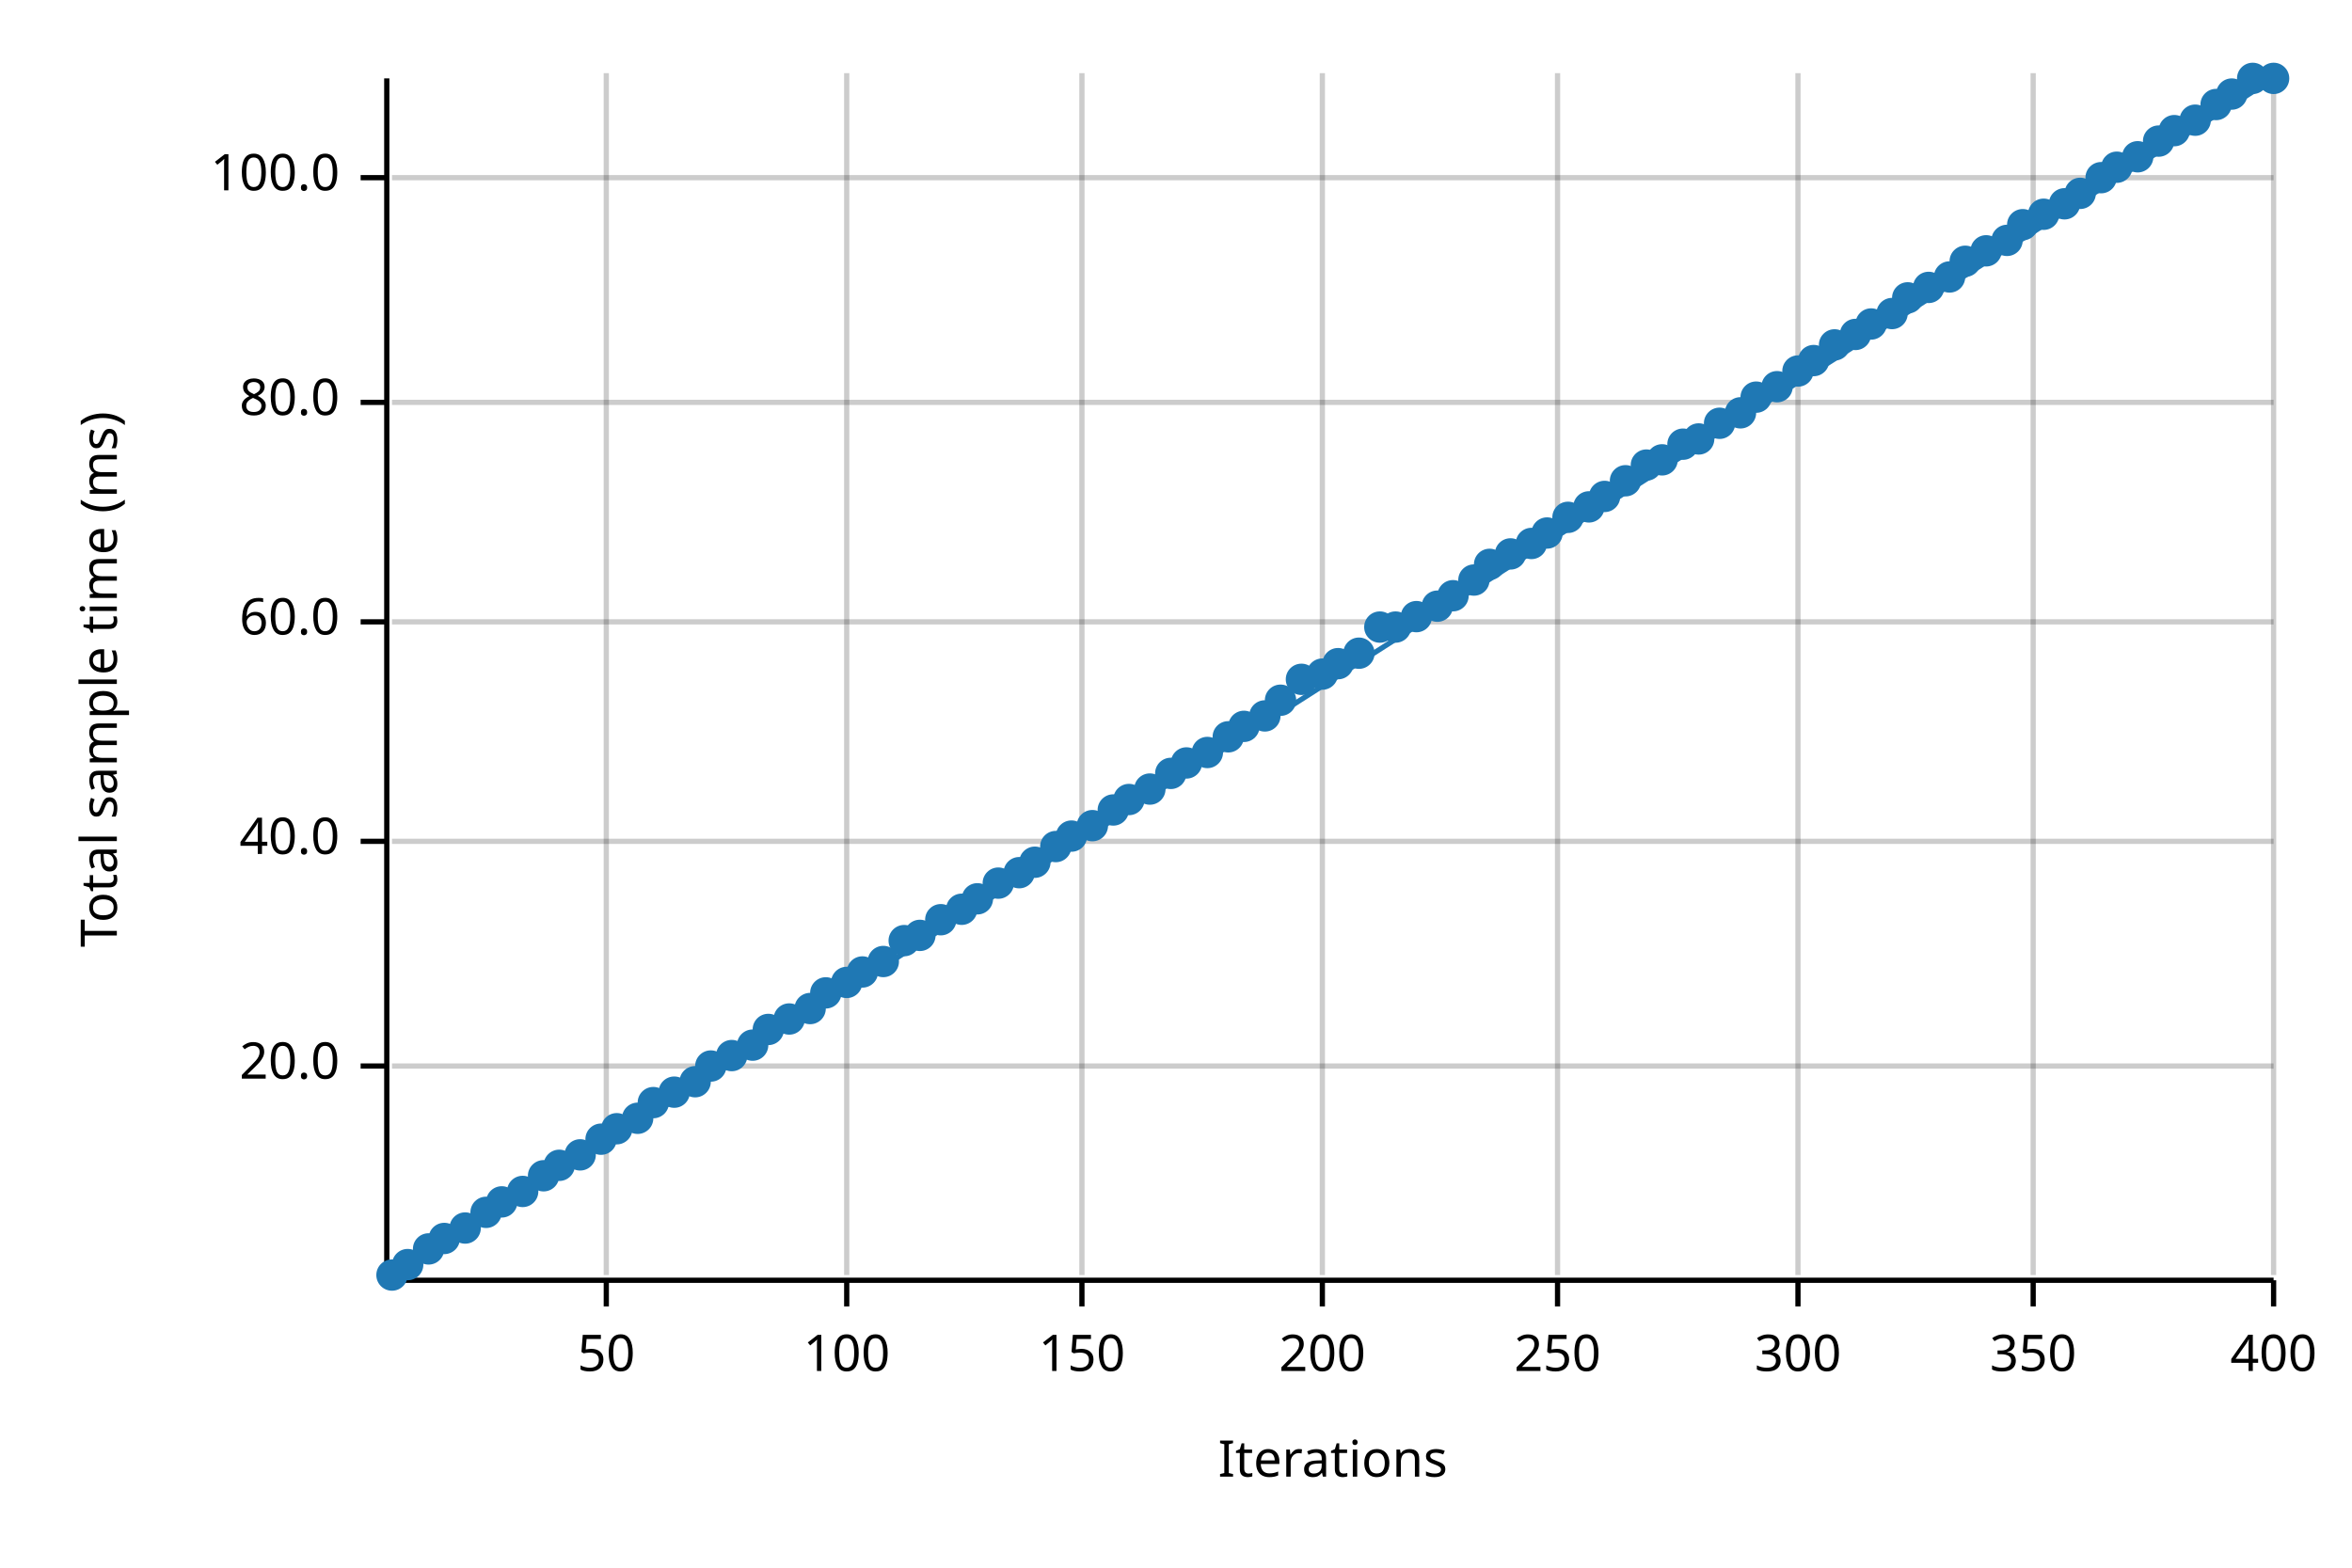
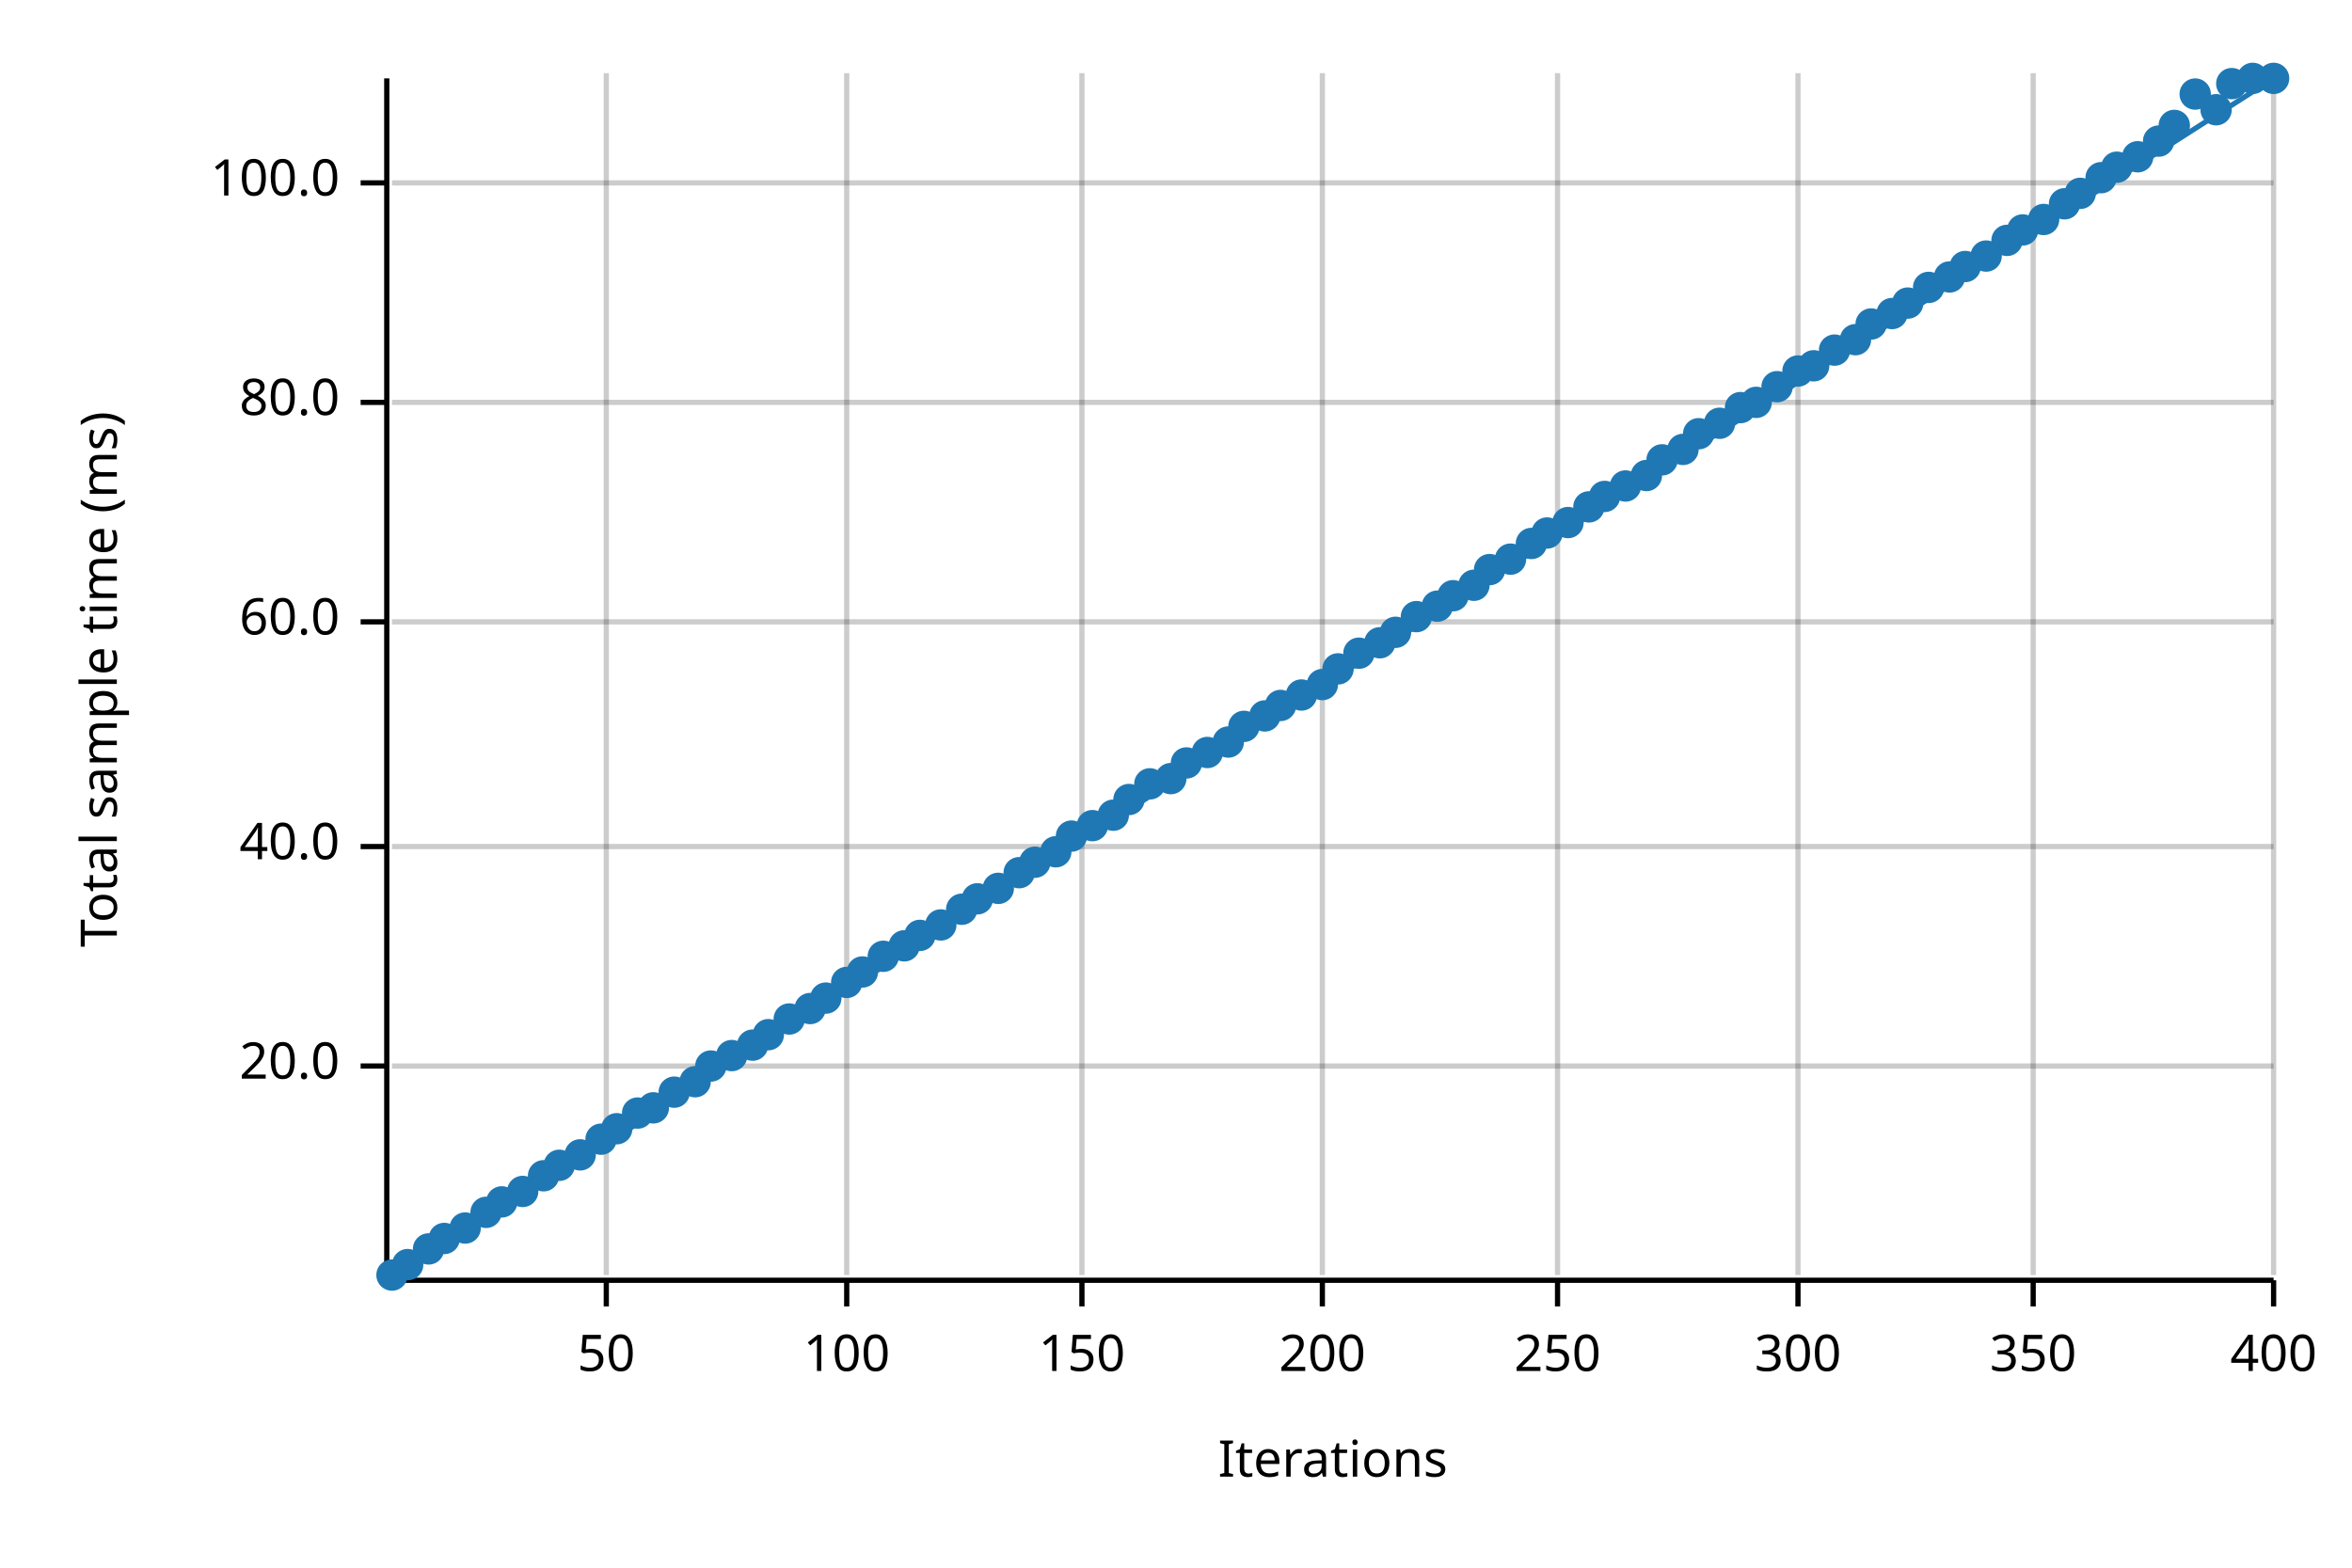
<svg xmlns="http://www.w3.org/2000/svg" width="450" height="300" viewBox="0 0 450 300">
  <text x="15" y="130" dy="0.76em" text-anchor="middle" font-family="sans-serif" font-size="9.677" opacity="1" fill="#000000" transform="rotate(270, 15, 130)">
Total sample time (ms)
</text>
  <text x="255" y="285" dy="-0.5ex" text-anchor="middle" font-family="sans-serif" font-size="9.677" opacity="1" fill="#000000">
Iterations
</text>
  <line opacity="0.2" stroke="#000000" stroke-width="1" x1="116" y1="244" x2="116" y2="14" />
  <line opacity="0.2" stroke="#000000" stroke-width="1" x1="162" y1="244" x2="162" y2="14" />
  <line opacity="0.2" stroke="#000000" stroke-width="1" x1="207" y1="244" x2="207" y2="14" />
  <line opacity="0.2" stroke="#000000" stroke-width="1" x1="253" y1="244" x2="253" y2="14" />
  <line opacity="0.2" stroke="#000000" stroke-width="1" x1="298" y1="244" x2="298" y2="14" />
  <line opacity="0.2" stroke="#000000" stroke-width="1" x1="344" y1="244" x2="344" y2="14" />
  <line opacity="0.2" stroke="#000000" stroke-width="1" x1="389" y1="244" x2="389" y2="14" />
  <line opacity="0.2" stroke="#000000" stroke-width="1" x1="435" y1="244" x2="435" y2="14" />
  <line opacity="0.2" stroke="#000000" stroke-width="1" x1="75" y1="204" x2="435" y2="204" />
-   <line opacity="0.2" stroke="#000000" stroke-width="1" x1="75" y1="161" x2="435" y2="161" />
+   <line opacity="0.2" stroke="#000000" stroke-width="1" x1="75" y1="162" x2="435" y2="162" />
  <line opacity="0.2" stroke="#000000" stroke-width="1" x1="75" y1="119" x2="435" y2="119" />
  <line opacity="0.2" stroke="#000000" stroke-width="1" x1="75" y1="77" x2="435" y2="77" />
-   <line opacity="0.2" stroke="#000000" stroke-width="1" x1="75" y1="34" x2="435" y2="34" />
+   <line opacity="0.2" stroke="#000000" stroke-width="1" x1="75" y1="35" x2="435" y2="35" />
  <polyline fill="none" opacity="1" stroke="#000000" stroke-width="1" points="74,15 74,245 " />
  <text x="65" y="204" dy="0.5ex" text-anchor="end" font-family="sans-serif" font-size="9.677" opacity="1" fill="#000000">
20.0
</text>
  <polyline fill="none" opacity="1" stroke="#000000" stroke-width="1" points="69,204 74,204 " />
-   <text x="65" y="161" dy="0.5ex" text-anchor="end" font-family="sans-serif" font-size="9.677" opacity="1" fill="#000000">
+   <text x="65" y="162" dy="0.5ex" text-anchor="end" font-family="sans-serif" font-size="9.677" opacity="1" fill="#000000">
40.0
</text>
-   <polyline fill="none" opacity="1" stroke="#000000" stroke-width="1" points="69,161 74,161 " />
+   <polyline fill="none" opacity="1" stroke="#000000" stroke-width="1" points="69,162 74,162 " />
  <text x="65" y="119" dy="0.5ex" text-anchor="end" font-family="sans-serif" font-size="9.677" opacity="1" fill="#000000">
60.0
</text>
  <polyline fill="none" opacity="1" stroke="#000000" stroke-width="1" points="69,119 74,119 " />
  <text x="65" y="77" dy="0.5ex" text-anchor="end" font-family="sans-serif" font-size="9.677" opacity="1" fill="#000000">
80.0
</text>
  <polyline fill="none" opacity="1" stroke="#000000" stroke-width="1" points="69,77 74,77 " />
-   <text x="65" y="34" dy="0.5ex" text-anchor="end" font-family="sans-serif" font-size="9.677" opacity="1" fill="#000000">
+   <text x="65" y="35" dy="0.5ex" text-anchor="end" font-family="sans-serif" font-size="9.677" opacity="1" fill="#000000">
100.0
</text>
-   <polyline fill="none" opacity="1" stroke="#000000" stroke-width="1" points="69,34 74,34 " />
+   <polyline fill="none" opacity="1" stroke="#000000" stroke-width="1" points="69,35 74,35 " />
  <polyline fill="none" opacity="1" stroke="#000000" stroke-width="1" points="75,245 435,245 " />
  <text x="116" y="255" dy="0.76em" text-anchor="middle" font-family="sans-serif" font-size="9.677" opacity="1" fill="#000000">
50
</text>
  <polyline fill="none" opacity="1" stroke="#000000" stroke-width="1" points="116,245 116,250 " />
  <text x="162" y="255" dy="0.76em" text-anchor="middle" font-family="sans-serif" font-size="9.677" opacity="1" fill="#000000">
100
</text>
  <polyline fill="none" opacity="1" stroke="#000000" stroke-width="1" points="162,245 162,250 " />
  <text x="207" y="255" dy="0.76em" text-anchor="middle" font-family="sans-serif" font-size="9.677" opacity="1" fill="#000000">
150
</text>
  <polyline fill="none" opacity="1" stroke="#000000" stroke-width="1" points="207,245 207,250 " />
  <text x="253" y="255" dy="0.76em" text-anchor="middle" font-family="sans-serif" font-size="9.677" opacity="1" fill="#000000">
200
</text>
  <polyline fill="none" opacity="1" stroke="#000000" stroke-width="1" points="253,245 253,250 " />
  <text x="298" y="255" dy="0.76em" text-anchor="middle" font-family="sans-serif" font-size="9.677" opacity="1" fill="#000000">
250
</text>
  <polyline fill="none" opacity="1" stroke="#000000" stroke-width="1" points="298,245 298,250 " />
  <text x="344" y="255" dy="0.76em" text-anchor="middle" font-family="sans-serif" font-size="9.677" opacity="1" fill="#000000">
300
</text>
  <polyline fill="none" opacity="1" stroke="#000000" stroke-width="1" points="344,245 344,250 " />
  <text x="389" y="255" dy="0.76em" text-anchor="middle" font-family="sans-serif" font-size="9.677" opacity="1" fill="#000000">
350
</text>
  <polyline fill="none" opacity="1" stroke="#000000" stroke-width="1" points="389,245 389,250 " />
  <text x="435" y="255" dy="0.76em" text-anchor="middle" font-family="sans-serif" font-size="9.677" opacity="1" fill="#000000">
400
</text>
  <polyline fill="none" opacity="1" stroke="#000000" stroke-width="1" points="435,245 435,250 " />
  <circle cx="75" cy="244" r="3" opacity="1" fill="#1F78B4" stroke="none" stroke-width="1" />
  <circle cx="78" cy="242" r="3" opacity="1" fill="#1F78B4" stroke="none" stroke-width="1" />
  <circle cx="82" cy="239" r="3" opacity="1" fill="#1F78B4" stroke="none" stroke-width="1" />
  <circle cx="85" cy="237" r="3" opacity="1" fill="#1F78B4" stroke="none" stroke-width="1" />
  <circle cx="89" cy="235" r="3" opacity="1" fill="#1F78B4" stroke="none" stroke-width="1" />
  <circle cx="93" cy="232" r="3" opacity="1" fill="#1F78B4" stroke="none" stroke-width="1" />
  <circle cx="96" cy="230" r="3" opacity="1" fill="#1F78B4" stroke="none" stroke-width="1" />
  <circle cx="100" cy="228" r="3" opacity="1" fill="#1F78B4" stroke="none" stroke-width="1" />
  <circle cx="104" cy="225" r="3" opacity="1" fill="#1F78B4" stroke="none" stroke-width="1" />
  <circle cx="107" cy="223" r="3" opacity="1" fill="#1F78B4" stroke="none" stroke-width="1" />
  <circle cx="111" cy="221" r="3" opacity="1" fill="#1F78B4" stroke="none" stroke-width="1" />
  <circle cx="115" cy="218" r="3" opacity="1" fill="#1F78B4" stroke="none" stroke-width="1" />
  <circle cx="118" cy="216" r="3" opacity="1" fill="#1F78B4" stroke="none" stroke-width="1" />
-   <circle cx="122" cy="214" r="3" opacity="1" fill="#1F78B4" stroke="none" stroke-width="1" />
-   <circle cx="125" cy="211" r="3" opacity="1" fill="#1F78B4" stroke="none" stroke-width="1" />
+   <circle cx="122" cy="213" r="3" opacity="1" fill="#1F78B4" stroke="none" stroke-width="1" />
+   <circle cx="125" cy="212" r="3" opacity="1" fill="#1F78B4" stroke="none" stroke-width="1" />
  <circle cx="129" cy="209" r="3" opacity="1" fill="#1F78B4" stroke="none" stroke-width="1" />
  <circle cx="133" cy="207" r="3" opacity="1" fill="#1F78B4" stroke="none" stroke-width="1" />
  <circle cx="136" cy="204" r="3" opacity="1" fill="#1F78B4" stroke="none" stroke-width="1" />
  <circle cx="140" cy="202" r="3" opacity="1" fill="#1F78B4" stroke="none" stroke-width="1" />
  <circle cx="144" cy="200" r="3" opacity="1" fill="#1F78B4" stroke="none" stroke-width="1" />
-   <circle cx="147" cy="197" r="3" opacity="1" fill="#1F78B4" stroke="none" stroke-width="1" />
+   <circle cx="147" cy="198" r="3" opacity="1" fill="#1F78B4" stroke="none" stroke-width="1" />
  <circle cx="151" cy="195" r="3" opacity="1" fill="#1F78B4" stroke="none" stroke-width="1" />
  <circle cx="155" cy="193" r="3" opacity="1" fill="#1F78B4" stroke="none" stroke-width="1" />
-   <circle cx="158" cy="190" r="3" opacity="1" fill="#1F78B4" stroke="none" stroke-width="1" />
+   <circle cx="158" cy="191" r="3" opacity="1" fill="#1F78B4" stroke="none" stroke-width="1" />
  <circle cx="162" cy="188" r="3" opacity="1" fill="#1F78B4" stroke="none" stroke-width="1" />
  <circle cx="165" cy="186" r="3" opacity="1" fill="#1F78B4" stroke="none" stroke-width="1" />
-   <circle cx="169" cy="184" r="3" opacity="1" fill="#1F78B4" stroke="none" stroke-width="1" />
-   <circle cx="173" cy="180" r="3" opacity="1" fill="#1F78B4" stroke="none" stroke-width="1" />
+   <circle cx="169" cy="183" r="3" opacity="1" fill="#1F78B4" stroke="none" stroke-width="1" />
+   <circle cx="173" cy="181" r="3" opacity="1" fill="#1F78B4" stroke="none" stroke-width="1" />
  <circle cx="176" cy="179" r="3" opacity="1" fill="#1F78B4" stroke="none" stroke-width="1" />
-   <circle cx="180" cy="176" r="3" opacity="1" fill="#1F78B4" stroke="none" stroke-width="1" />
+   <circle cx="180" cy="177" r="3" opacity="1" fill="#1F78B4" stroke="none" stroke-width="1" />
  <circle cx="184" cy="174" r="3" opacity="1" fill="#1F78B4" stroke="none" stroke-width="1" />
  <circle cx="187" cy="172" r="3" opacity="1" fill="#1F78B4" stroke="none" stroke-width="1" />
-   <circle cx="191" cy="169" r="3" opacity="1" fill="#1F78B4" stroke="none" stroke-width="1" />
+   <circle cx="191" cy="170" r="3" opacity="1" fill="#1F78B4" stroke="none" stroke-width="1" />
  <circle cx="195" cy="167" r="3" opacity="1" fill="#1F78B4" stroke="none" stroke-width="1" />
  <circle cx="198" cy="165" r="3" opacity="1" fill="#1F78B4" stroke="none" stroke-width="1" />
-   <circle cx="202" cy="162" r="3" opacity="1" fill="#1F78B4" stroke="none" stroke-width="1" />
+   <circle cx="202" cy="163" r="3" opacity="1" fill="#1F78B4" stroke="none" stroke-width="1" />
  <circle cx="205" cy="160" r="3" opacity="1" fill="#1F78B4" stroke="none" stroke-width="1" />
  <circle cx="209" cy="158" r="3" opacity="1" fill="#1F78B4" stroke="none" stroke-width="1" />
-   <circle cx="213" cy="155" r="3" opacity="1" fill="#1F78B4" stroke="none" stroke-width="1" />
+   <circle cx="213" cy="156" r="3" opacity="1" fill="#1F78B4" stroke="none" stroke-width="1" />
  <circle cx="216" cy="153" r="3" opacity="1" fill="#1F78B4" stroke="none" stroke-width="1" />
-   <circle cx="220" cy="151" r="3" opacity="1" fill="#1F78B4" stroke="none" stroke-width="1" />
-   <circle cx="224" cy="148" r="3" opacity="1" fill="#1F78B4" stroke="none" stroke-width="1" />
+   <circle cx="220" cy="150" r="3" opacity="1" fill="#1F78B4" stroke="none" stroke-width="1" />
+   <circle cx="224" cy="149" r="3" opacity="1" fill="#1F78B4" stroke="none" stroke-width="1" />
  <circle cx="227" cy="146" r="3" opacity="1" fill="#1F78B4" stroke="none" stroke-width="1" />
  <circle cx="231" cy="144" r="3" opacity="1" fill="#1F78B4" stroke="none" stroke-width="1" />
-   <circle cx="235" cy="141" r="3" opacity="1" fill="#1F78B4" stroke="none" stroke-width="1" />
+   <circle cx="235" cy="142" r="3" opacity="1" fill="#1F78B4" stroke="none" stroke-width="1" />
  <circle cx="238" cy="139" r="3" opacity="1" fill="#1F78B4" stroke="none" stroke-width="1" />
  <circle cx="242" cy="137" r="3" opacity="1" fill="#1F78B4" stroke="none" stroke-width="1" />
-   <circle cx="245" cy="134" r="3" opacity="1" fill="#1F78B4" stroke="none" stroke-width="1" />
-   <circle cx="249" cy="130" r="3" opacity="1" fill="#1F78B4" stroke="none" stroke-width="1" />
-   <circle cx="253" cy="129" r="3" opacity="1" fill="#1F78B4" stroke="none" stroke-width="1" />
-   <circle cx="256" cy="127" r="3" opacity="1" fill="#1F78B4" stroke="none" stroke-width="1" />
+   <circle cx="245" cy="135" r="3" opacity="1" fill="#1F78B4" stroke="none" stroke-width="1" />
+   <circle cx="249" cy="133" r="3" opacity="1" fill="#1F78B4" stroke="none" stroke-width="1" />
+   <circle cx="253" cy="131" r="3" opacity="1" fill="#1F78B4" stroke="none" stroke-width="1" />
+   <circle cx="256" cy="128" r="3" opacity="1" fill="#1F78B4" stroke="none" stroke-width="1" />
  <circle cx="260" cy="125" r="3" opacity="1" fill="#1F78B4" stroke="none" stroke-width="1" />
-   <circle cx="264" cy="120" r="3" opacity="1" fill="#1F78B4" stroke="none" stroke-width="1" />
-   <circle cx="267" cy="120" r="3" opacity="1" fill="#1F78B4" stroke="none" stroke-width="1" />
+   <circle cx="264" cy="123" r="3" opacity="1" fill="#1F78B4" stroke="none" stroke-width="1" />
+   <circle cx="267" cy="121" r="3" opacity="1" fill="#1F78B4" stroke="none" stroke-width="1" />
  <circle cx="271" cy="118" r="3" opacity="1" fill="#1F78B4" stroke="none" stroke-width="1" />
  <circle cx="275" cy="116" r="3" opacity="1" fill="#1F78B4" stroke="none" stroke-width="1" />
  <circle cx="278" cy="114" r="3" opacity="1" fill="#1F78B4" stroke="none" stroke-width="1" />
-   <circle cx="282" cy="111" r="3" opacity="1" fill="#1F78B4" stroke="none" stroke-width="1" />
-   <circle cx="285" cy="108" r="3" opacity="1" fill="#1F78B4" stroke="none" stroke-width="1" />
-   <circle cx="289" cy="106" r="3" opacity="1" fill="#1F78B4" stroke="none" stroke-width="1" />
+   <circle cx="282" cy="112" r="3" opacity="1" fill="#1F78B4" stroke="none" stroke-width="1" />
+   <circle cx="285" cy="109" r="3" opacity="1" fill="#1F78B4" stroke="none" stroke-width="1" />
+   <circle cx="289" cy="107" r="3" opacity="1" fill="#1F78B4" stroke="none" stroke-width="1" />
  <circle cx="293" cy="104" r="3" opacity="1" fill="#1F78B4" stroke="none" stroke-width="1" />
  <circle cx="296" cy="102" r="3" opacity="1" fill="#1F78B4" stroke="none" stroke-width="1" />
-   <circle cx="300" cy="99" r="3" opacity="1" fill="#1F78B4" stroke="none" stroke-width="1" />
+   <circle cx="300" cy="100" r="3" opacity="1" fill="#1F78B4" stroke="none" stroke-width="1" />
  <circle cx="304" cy="97" r="3" opacity="1" fill="#1F78B4" stroke="none" stroke-width="1" />
  <circle cx="307" cy="95" r="3" opacity="1" fill="#1F78B4" stroke="none" stroke-width="1" />
-   <circle cx="311" cy="92" r="3" opacity="1" fill="#1F78B4" stroke="none" stroke-width="1" />
-   <circle cx="315" cy="89" r="3" opacity="1" fill="#1F78B4" stroke="none" stroke-width="1" />
+   <circle cx="311" cy="93" r="3" opacity="1" fill="#1F78B4" stroke="none" stroke-width="1" />
+   <circle cx="315" cy="91" r="3" opacity="1" fill="#1F78B4" stroke="none" stroke-width="1" />
  <circle cx="318" cy="88" r="3" opacity="1" fill="#1F78B4" stroke="none" stroke-width="1" />
-   <circle cx="322" cy="85" r="3" opacity="1" fill="#1F78B4" stroke="none" stroke-width="1" />
-   <circle cx="325" cy="84" r="3" opacity="1" fill="#1F78B4" stroke="none" stroke-width="1" />
+   <circle cx="322" cy="86" r="3" opacity="1" fill="#1F78B4" stroke="none" stroke-width="1" />
+   <circle cx="325" cy="83" r="3" opacity="1" fill="#1F78B4" stroke="none" stroke-width="1" />
  <circle cx="329" cy="81" r="3" opacity="1" fill="#1F78B4" stroke="none" stroke-width="1" />
-   <circle cx="333" cy="79" r="3" opacity="1" fill="#1F78B4" stroke="none" stroke-width="1" />
-   <circle cx="336" cy="76" r="3" opacity="1" fill="#1F78B4" stroke="none" stroke-width="1" />
+   <circle cx="333" cy="78" r="3" opacity="1" fill="#1F78B4" stroke="none" stroke-width="1" />
+   <circle cx="336" cy="77" r="3" opacity="1" fill="#1F78B4" stroke="none" stroke-width="1" />
  <circle cx="340" cy="74" r="3" opacity="1" fill="#1F78B4" stroke="none" stroke-width="1" />
  <circle cx="344" cy="71" r="3" opacity="1" fill="#1F78B4" stroke="none" stroke-width="1" />
-   <circle cx="347" cy="69" r="3" opacity="1" fill="#1F78B4" stroke="none" stroke-width="1" />
-   <circle cx="351" cy="66" r="3" opacity="1" fill="#1F78B4" stroke="none" stroke-width="1" />
-   <circle cx="355" cy="64" r="3" opacity="1" fill="#1F78B4" stroke="none" stroke-width="1" />
+   <circle cx="347" cy="70" r="3" opacity="1" fill="#1F78B4" stroke="none" stroke-width="1" />
+   <circle cx="351" cy="67" r="3" opacity="1" fill="#1F78B4" stroke="none" stroke-width="1" />
+   <circle cx="355" cy="65" r="3" opacity="1" fill="#1F78B4" stroke="none" stroke-width="1" />
  <circle cx="358" cy="62" r="3" opacity="1" fill="#1F78B4" stroke="none" stroke-width="1" />
  <circle cx="362" cy="60" r="3" opacity="1" fill="#1F78B4" stroke="none" stroke-width="1" />
-   <circle cx="365" cy="57" r="3" opacity="1" fill="#1F78B4" stroke="none" stroke-width="1" />
+   <circle cx="365" cy="58" r="3" opacity="1" fill="#1F78B4" stroke="none" stroke-width="1" />
  <circle cx="369" cy="55" r="3" opacity="1" fill="#1F78B4" stroke="none" stroke-width="1" />
  <circle cx="373" cy="53" r="3" opacity="1" fill="#1F78B4" stroke="none" stroke-width="1" />
-   <circle cx="376" cy="50" r="3" opacity="1" fill="#1F78B4" stroke="none" stroke-width="1" />
-   <circle cx="380" cy="48" r="3" opacity="1" fill="#1F78B4" stroke="none" stroke-width="1" />
+   <circle cx="376" cy="51" r="3" opacity="1" fill="#1F78B4" stroke="none" stroke-width="1" />
+   <circle cx="380" cy="49" r="3" opacity="1" fill="#1F78B4" stroke="none" stroke-width="1" />
  <circle cx="384" cy="46" r="3" opacity="1" fill="#1F78B4" stroke="none" stroke-width="1" />
-   <circle cx="387" cy="43" r="3" opacity="1" fill="#1F78B4" stroke="none" stroke-width="1" />
-   <circle cx="391" cy="41" r="3" opacity="1" fill="#1F78B4" stroke="none" stroke-width="1" />
+   <circle cx="387" cy="44" r="3" opacity="1" fill="#1F78B4" stroke="none" stroke-width="1" />
+   <circle cx="391" cy="42" r="3" opacity="1" fill="#1F78B4" stroke="none" stroke-width="1" />
  <circle cx="395" cy="39" r="3" opacity="1" fill="#1F78B4" stroke="none" stroke-width="1" />
  <circle cx="398" cy="37" r="3" opacity="1" fill="#1F78B4" stroke="none" stroke-width="1" />
  <circle cx="402" cy="34" r="3" opacity="1" fill="#1F78B4" stroke="none" stroke-width="1" />
  <circle cx="405" cy="32" r="3" opacity="1" fill="#1F78B4" stroke="none" stroke-width="1" />
  <circle cx="409" cy="30" r="3" opacity="1" fill="#1F78B4" stroke="none" stroke-width="1" />
  <circle cx="413" cy="27" r="3" opacity="1" fill="#1F78B4" stroke="none" stroke-width="1" />
-   <circle cx="416" cy="25" r="3" opacity="1" fill="#1F78B4" stroke="none" stroke-width="1" />
-   <circle cx="420" cy="23" r="3" opacity="1" fill="#1F78B4" stroke="none" stroke-width="1" />
-   <circle cx="424" cy="20" r="3" opacity="1" fill="#1F78B4" stroke="none" stroke-width="1" />
-   <circle cx="427" cy="18" r="3" opacity="1" fill="#1F78B4" stroke="none" stroke-width="1" />
+   <circle cx="416" cy="24" r="3" opacity="1" fill="#1F78B4" stroke="none" stroke-width="1" />
+   <circle cx="420" cy="18" r="3" opacity="1" fill="#1F78B4" stroke="none" stroke-width="1" />
+   <circle cx="424" cy="21" r="3" opacity="1" fill="#1F78B4" stroke="none" stroke-width="1" />
+   <circle cx="427" cy="16" r="3" opacity="1" fill="#1F78B4" stroke="none" stroke-width="1" />
  <circle cx="431" cy="15" r="3" opacity="1" fill="#1F78B4" stroke="none" stroke-width="1" />
  <circle cx="435" cy="15" r="3" opacity="1" fill="#1F78B4" stroke="none" stroke-width="1" />
  <polyline fill="none" opacity="1" stroke="#1F78B4" stroke-width="1" points="75,245 435,15 " />
  <polygon opacity="0.25" fill="#1F78B4" points="75,245 435,15 435,15 " />
</svg>
